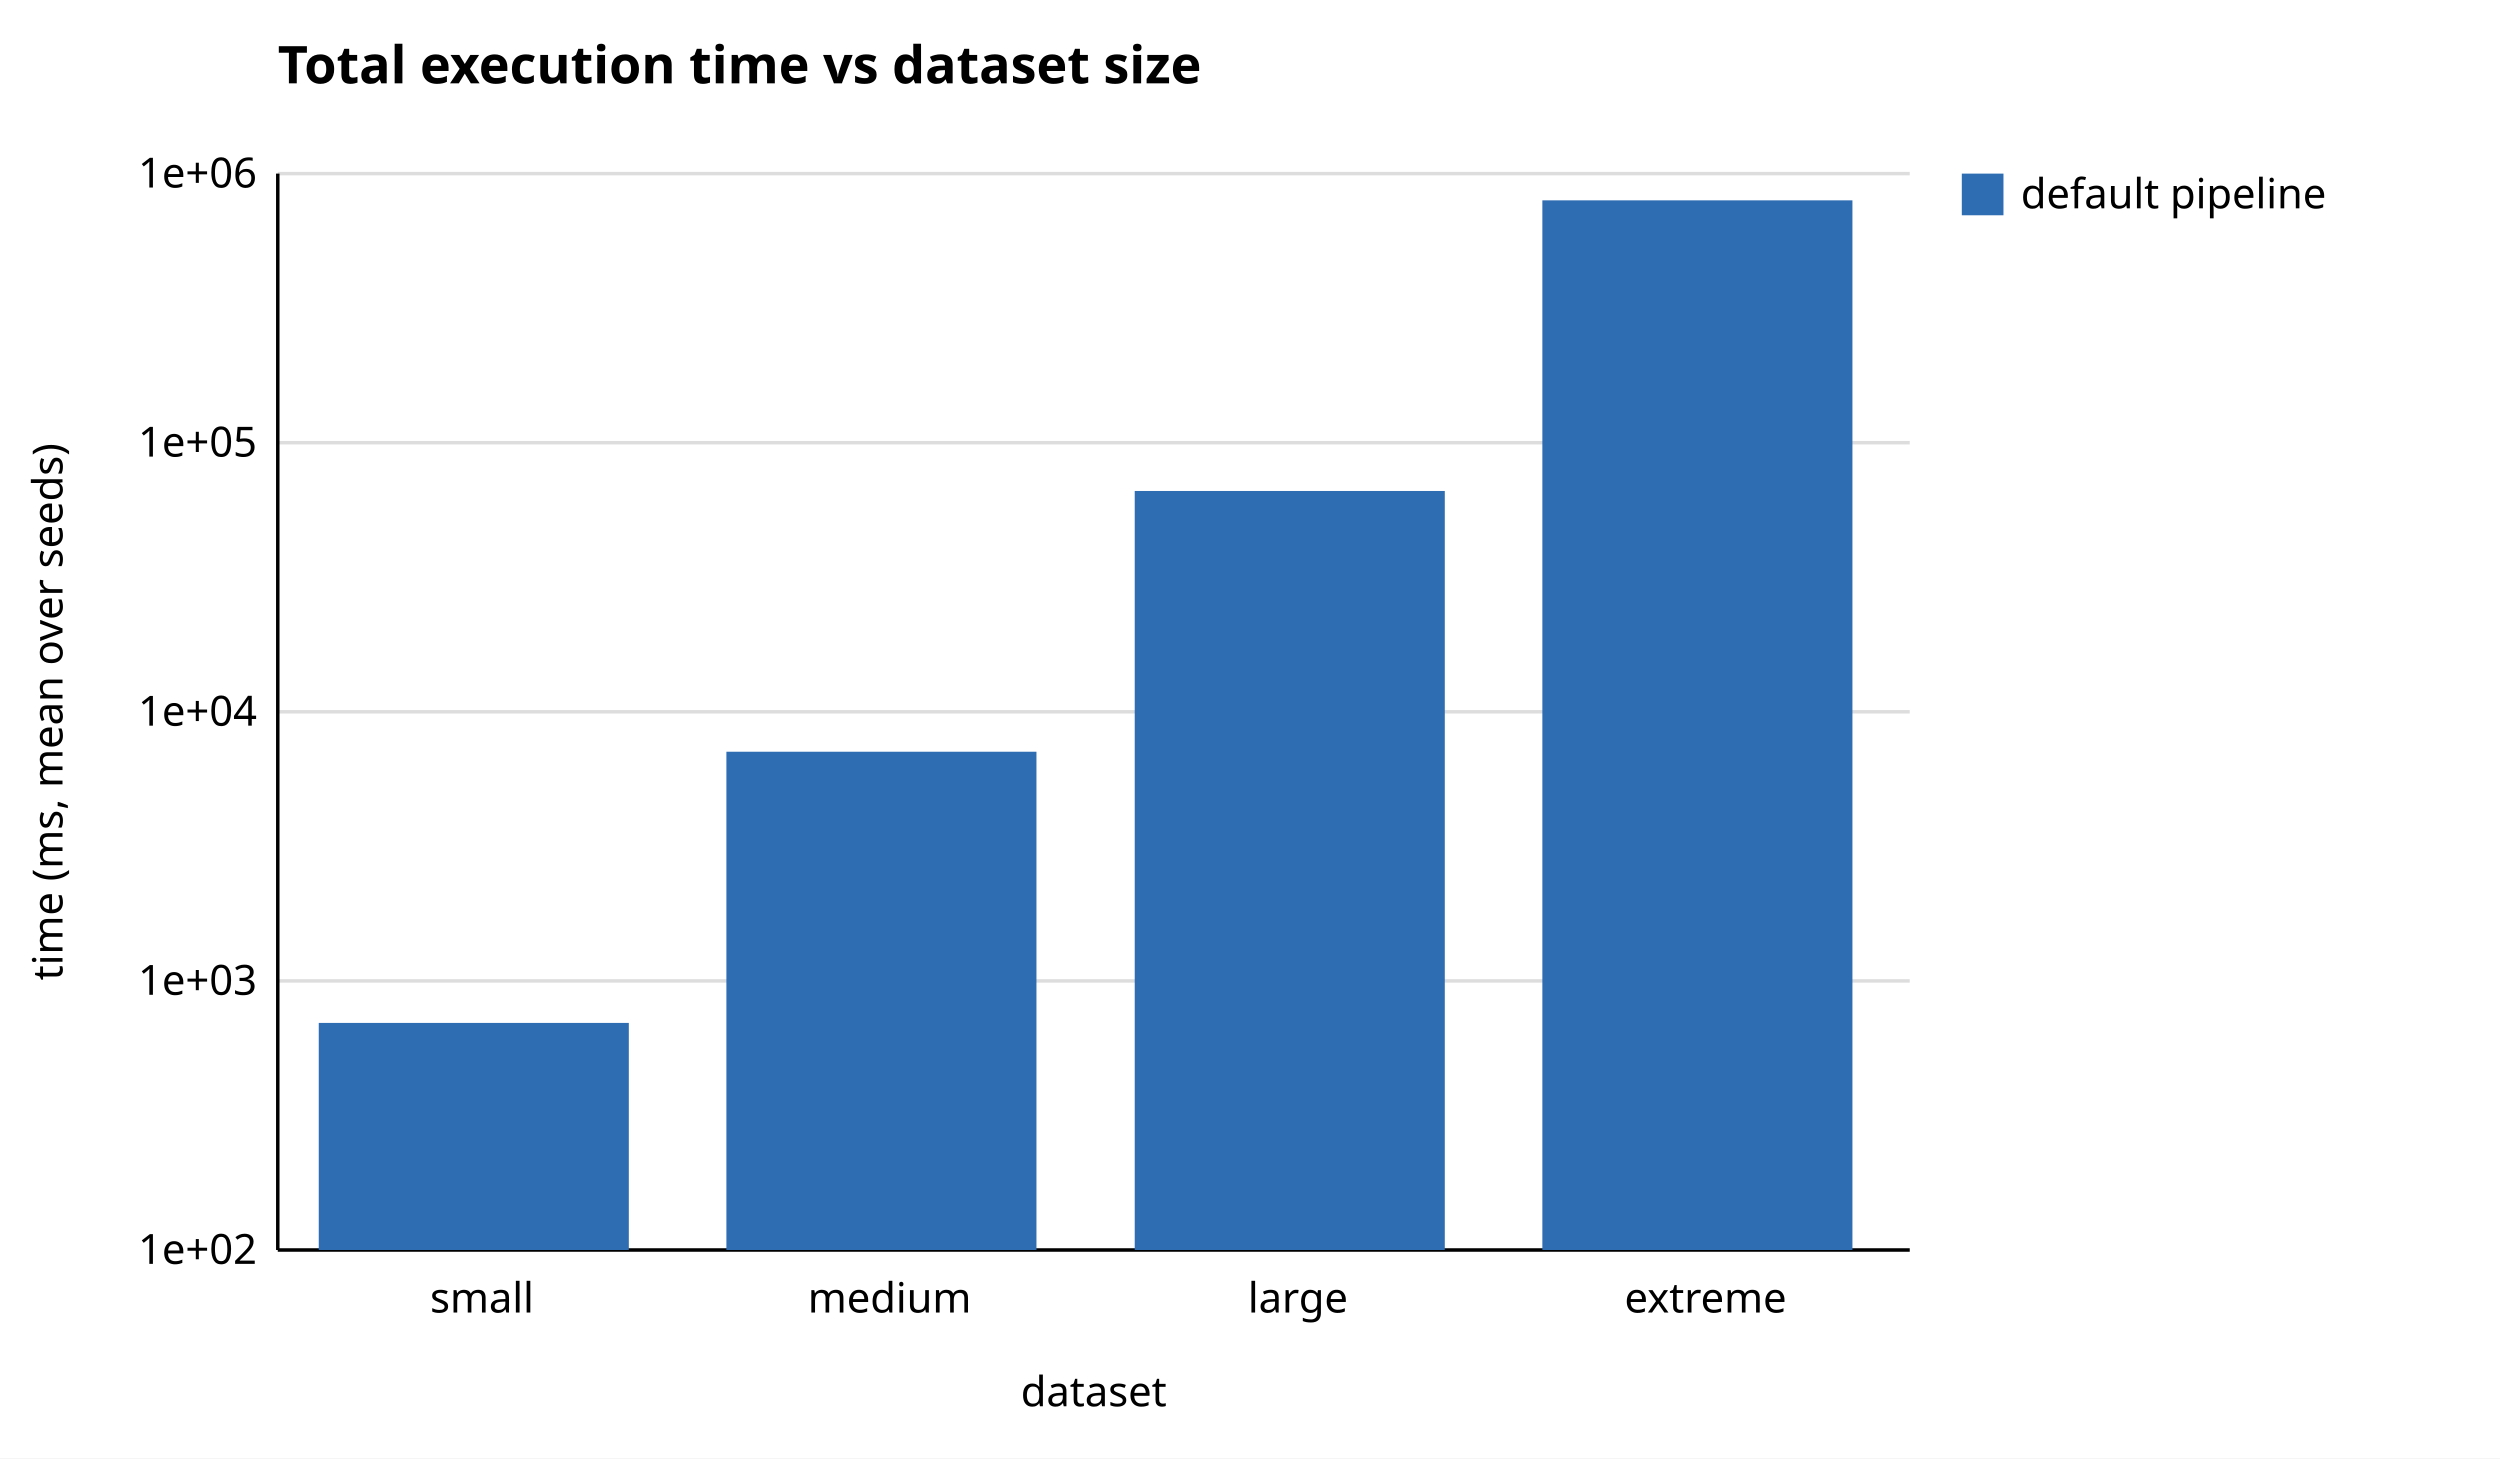
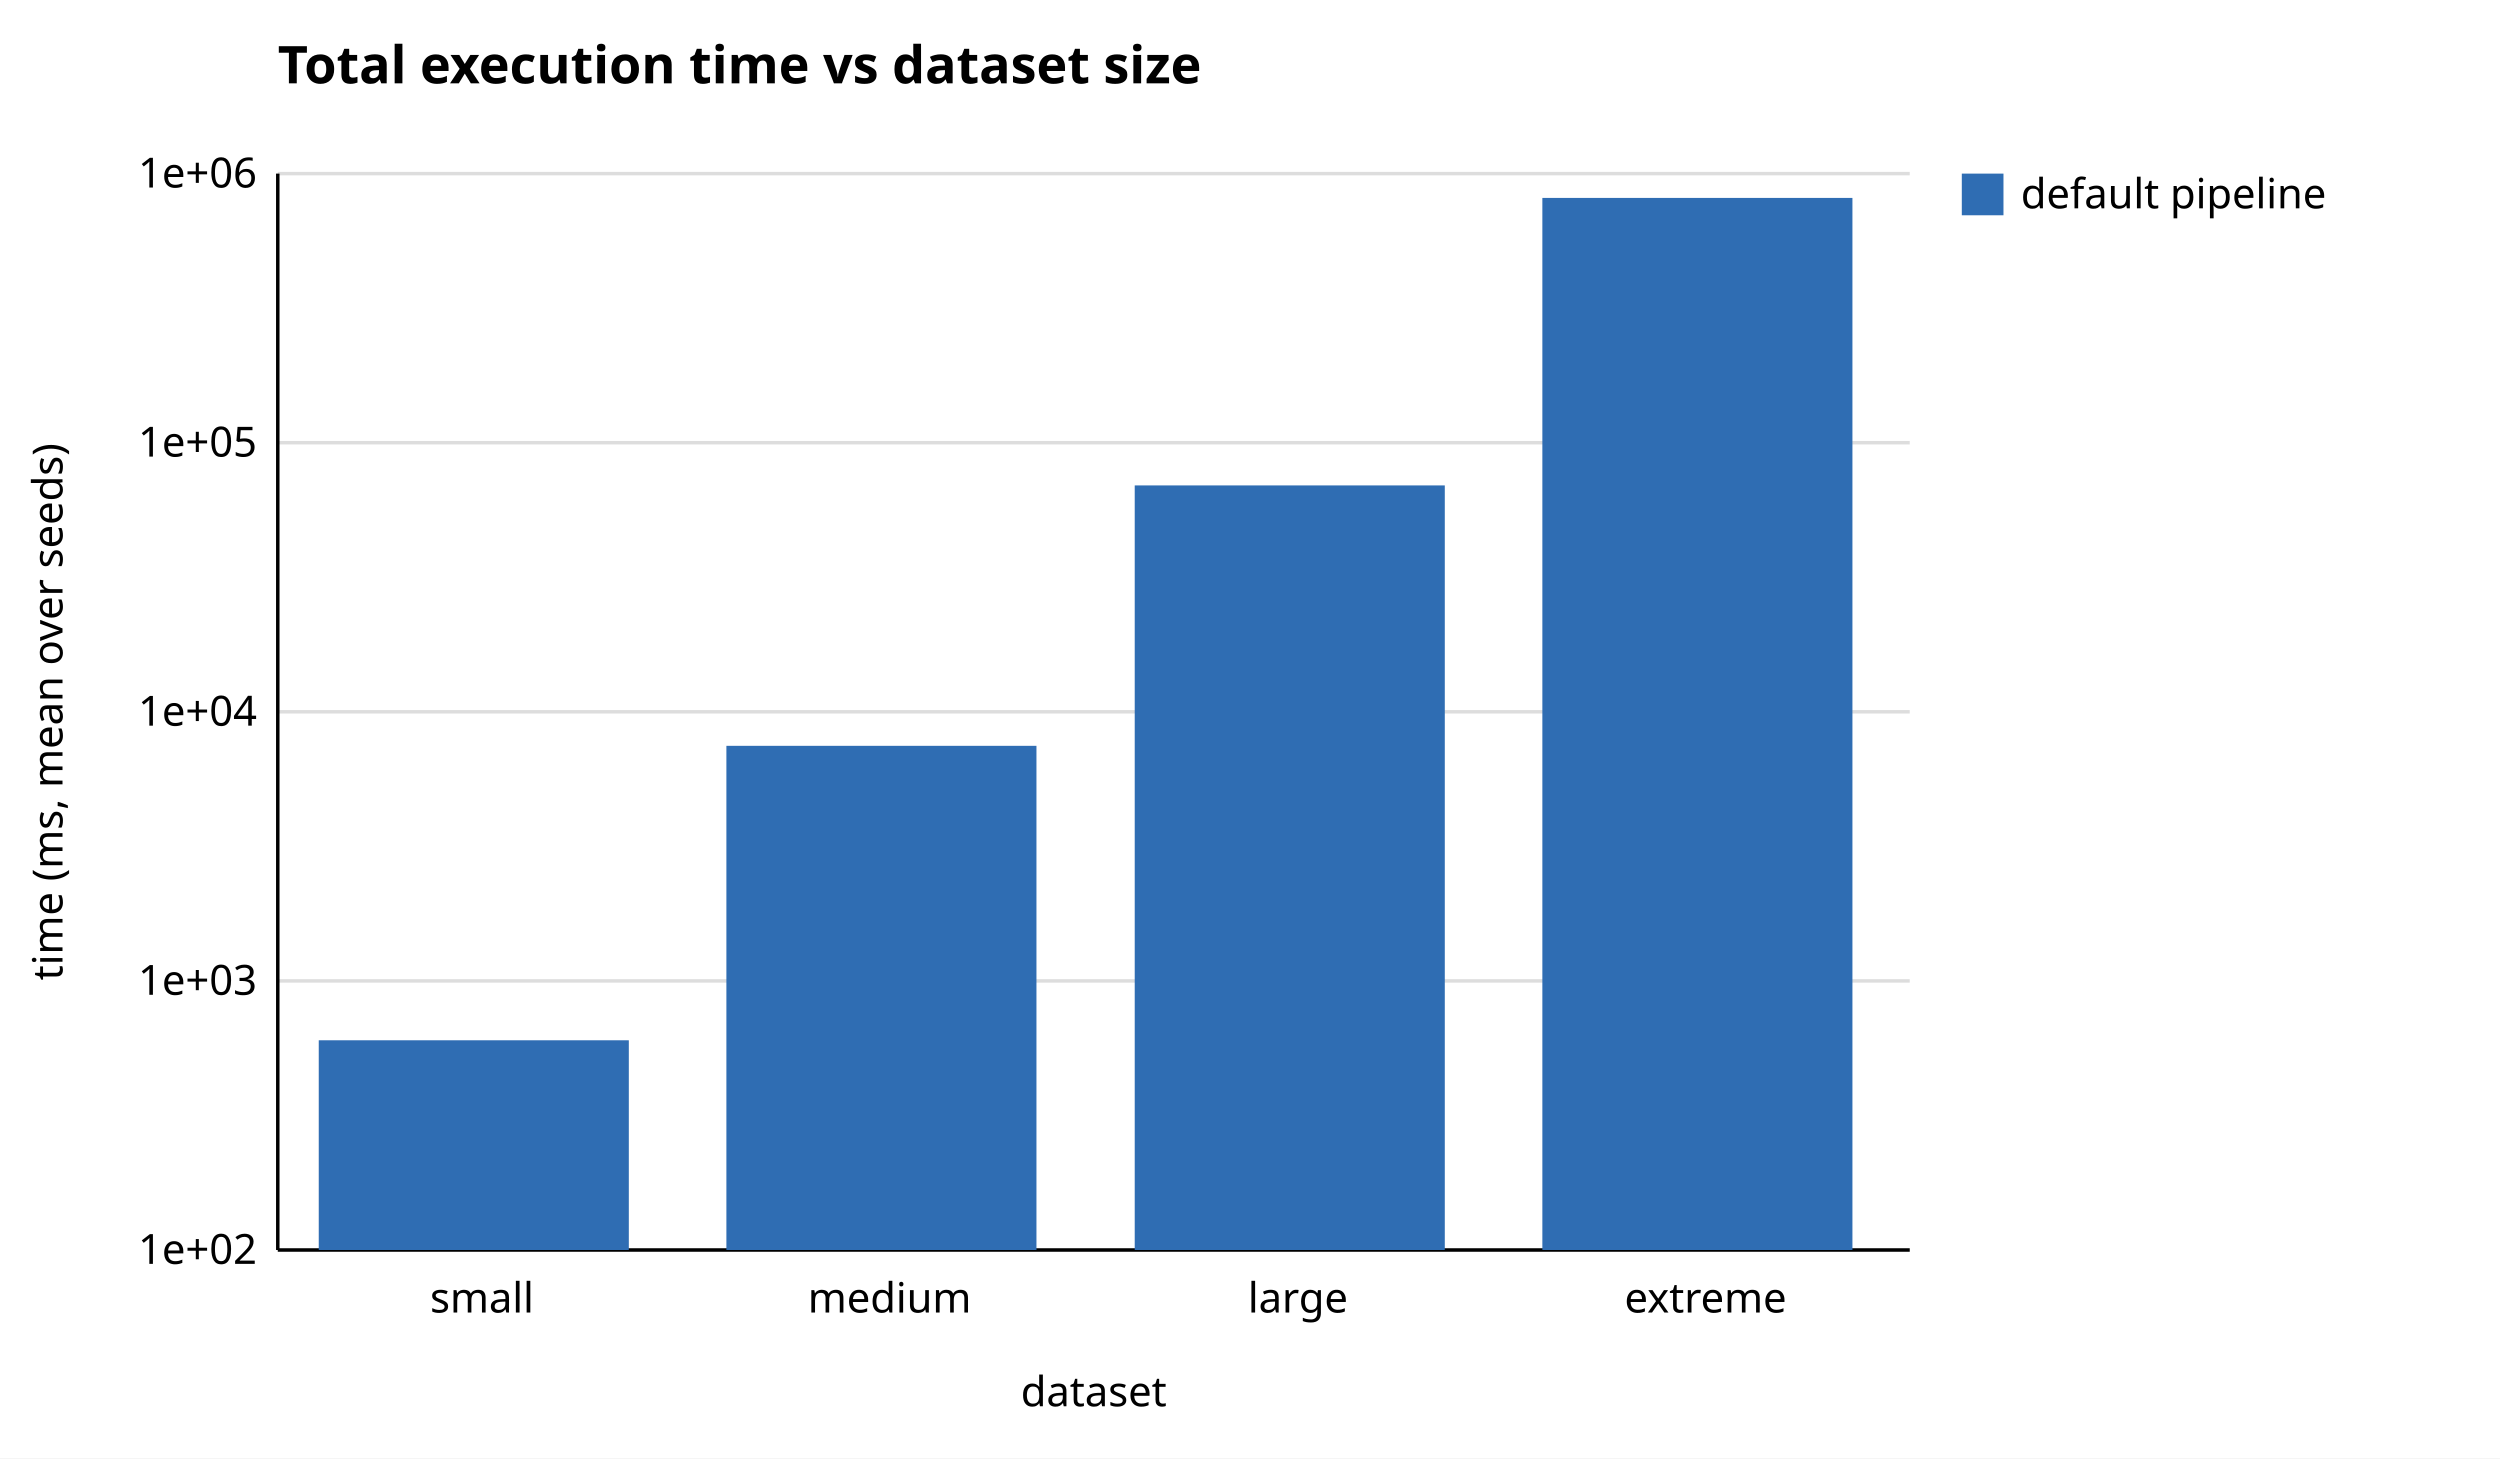
<svg xmlns="http://www.w3.org/2000/svg" width="720" height="420" font-family="sans-serif" font-size="12">
  <rect width="100%" height="100%" fill="white" />
  <text x="80" y="24" font-size="15" font-weight="bold">Total execution time vs dataset size</text>
  <line x1="80" x2="550" y1="360.0" y2="360.0" stroke="#ddd" />
  <text x="74" y="364.0" text-anchor="end">1e+02</text>
  <line x1="80" x2="550" y1="282.5" y2="282.5" stroke="#ddd" />
  <text x="74" y="286.5" text-anchor="end">1e+03</text>
  <line x1="80" x2="550" y1="205.0" y2="205.0" stroke="#ddd" />
  <text x="74" y="209.0" text-anchor="end">1e+04</text>
  <line x1="80" x2="550" y1="127.5" y2="127.5" stroke="#ddd" />
  <text x="74" y="131.5" text-anchor="end">1e+05</text>
  <line x1="80" x2="550" y1="50.0" y2="50.0" stroke="#ddd" />
  <text x="74" y="54.0" text-anchor="end">1e+06</text>
  <line x1="80" x2="550" y1="360" y2="360" stroke="black" />
  <line x1="80" x2="80" y1="50" y2="360" stroke="black" />
  <text x="138.8" y="378" text-anchor="middle">small</text>
  <text x="256.2" y="378" text-anchor="middle">medium</text>
  <text x="373.8" y="378" text-anchor="middle">large</text>
  <text x="491.2" y="378" text-anchor="middle">extreme</text>
-   <rect x="91.8" y="294.6" width="89.3" height="65.4" fill="#2f6db3" />
-   <rect x="209.2" y="216.5" width="89.3" height="143.5" fill="#2f6db3" />
-   <rect x="326.8" y="141.4" width="89.3" height="218.6" fill="#2f6db3" />
-   <rect x="444.2" y="57.7" width="89.3" height="302.3" fill="#2f6db3" />
+   <rect x="91.8" y="299.6" width="89.3" height="60.4" fill="#2f6db3" />
+   <rect x="209.2" y="214.8" width="89.3" height="145.2" fill="#2f6db3" />
+   <rect x="326.8" y="139.8" width="89.3" height="220.2" fill="#2f6db3" />
+   <rect x="444.2" y="57.0" width="89.3" height="303.0" fill="#2f6db3" />
  <text x="315.0" y="405" text-anchor="middle">dataset</text>
  <text transform="translate(18,205.0) rotate(-90)" text-anchor="middle">time (ms, mean over seeds)</text>
  <rect x="565" y="50" width="12" height="12" fill="#2f6db3" />
  <text x="582" y="60">default pipeline</text>
</svg>
